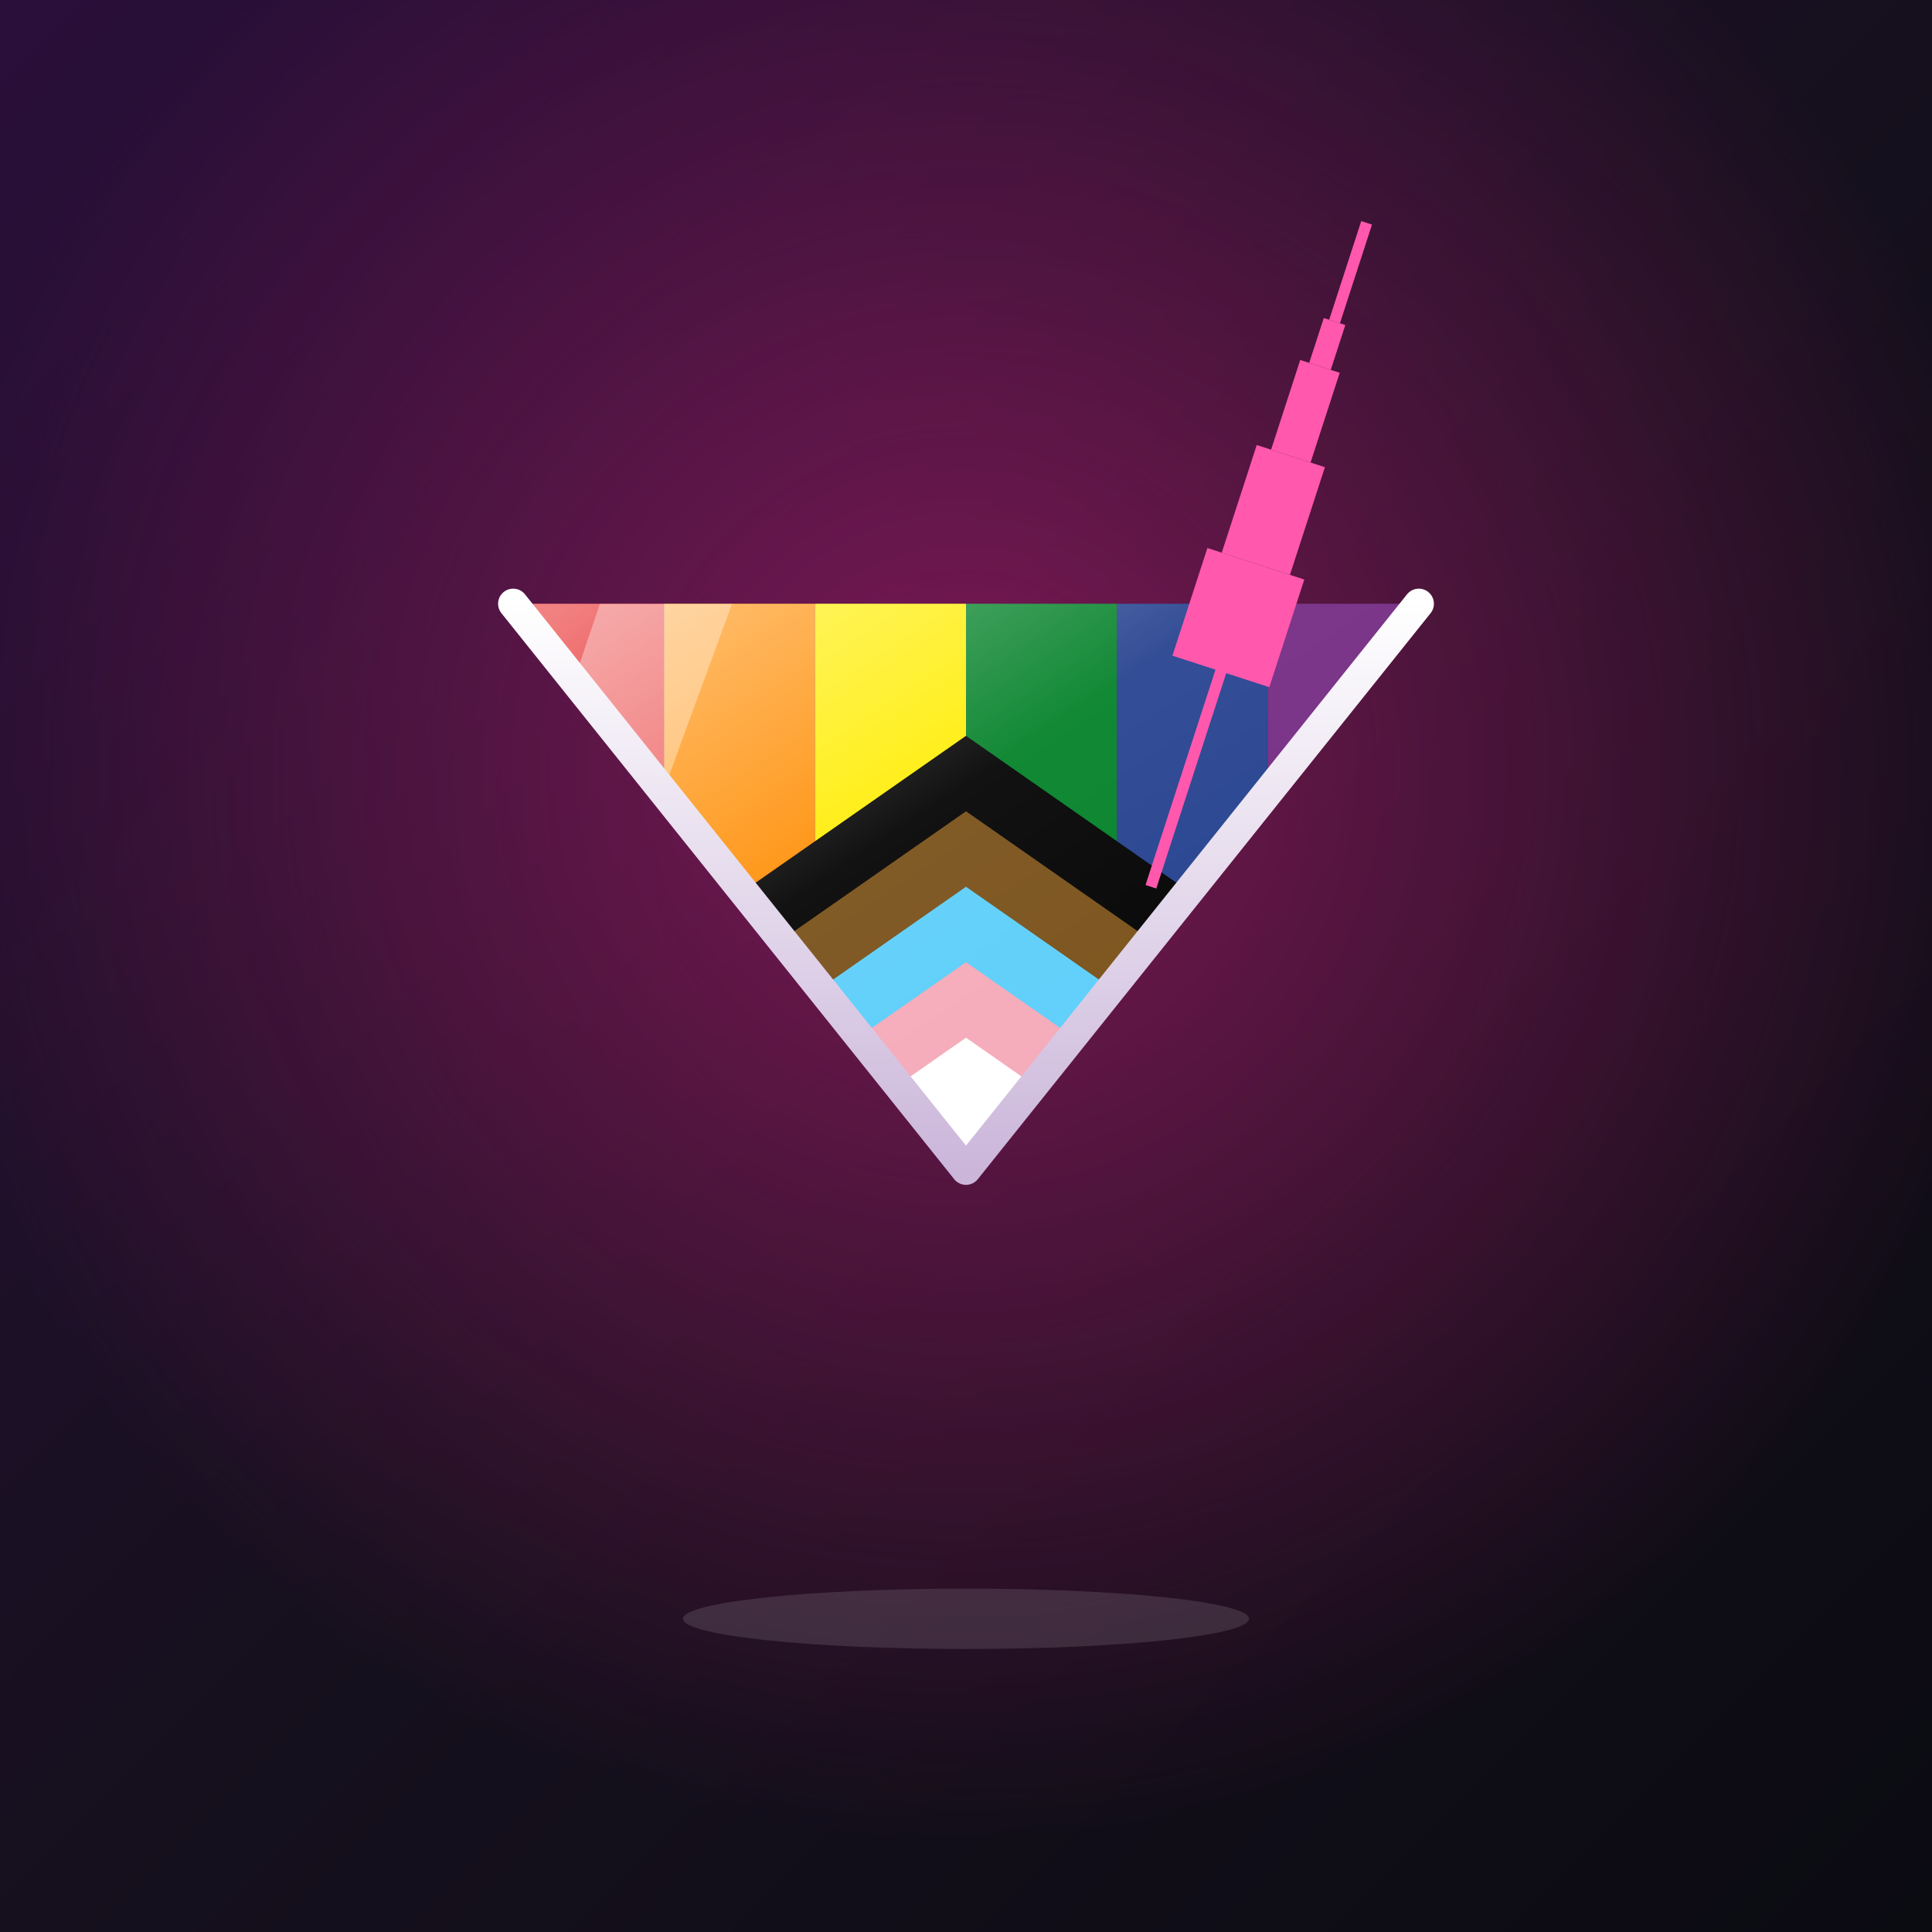
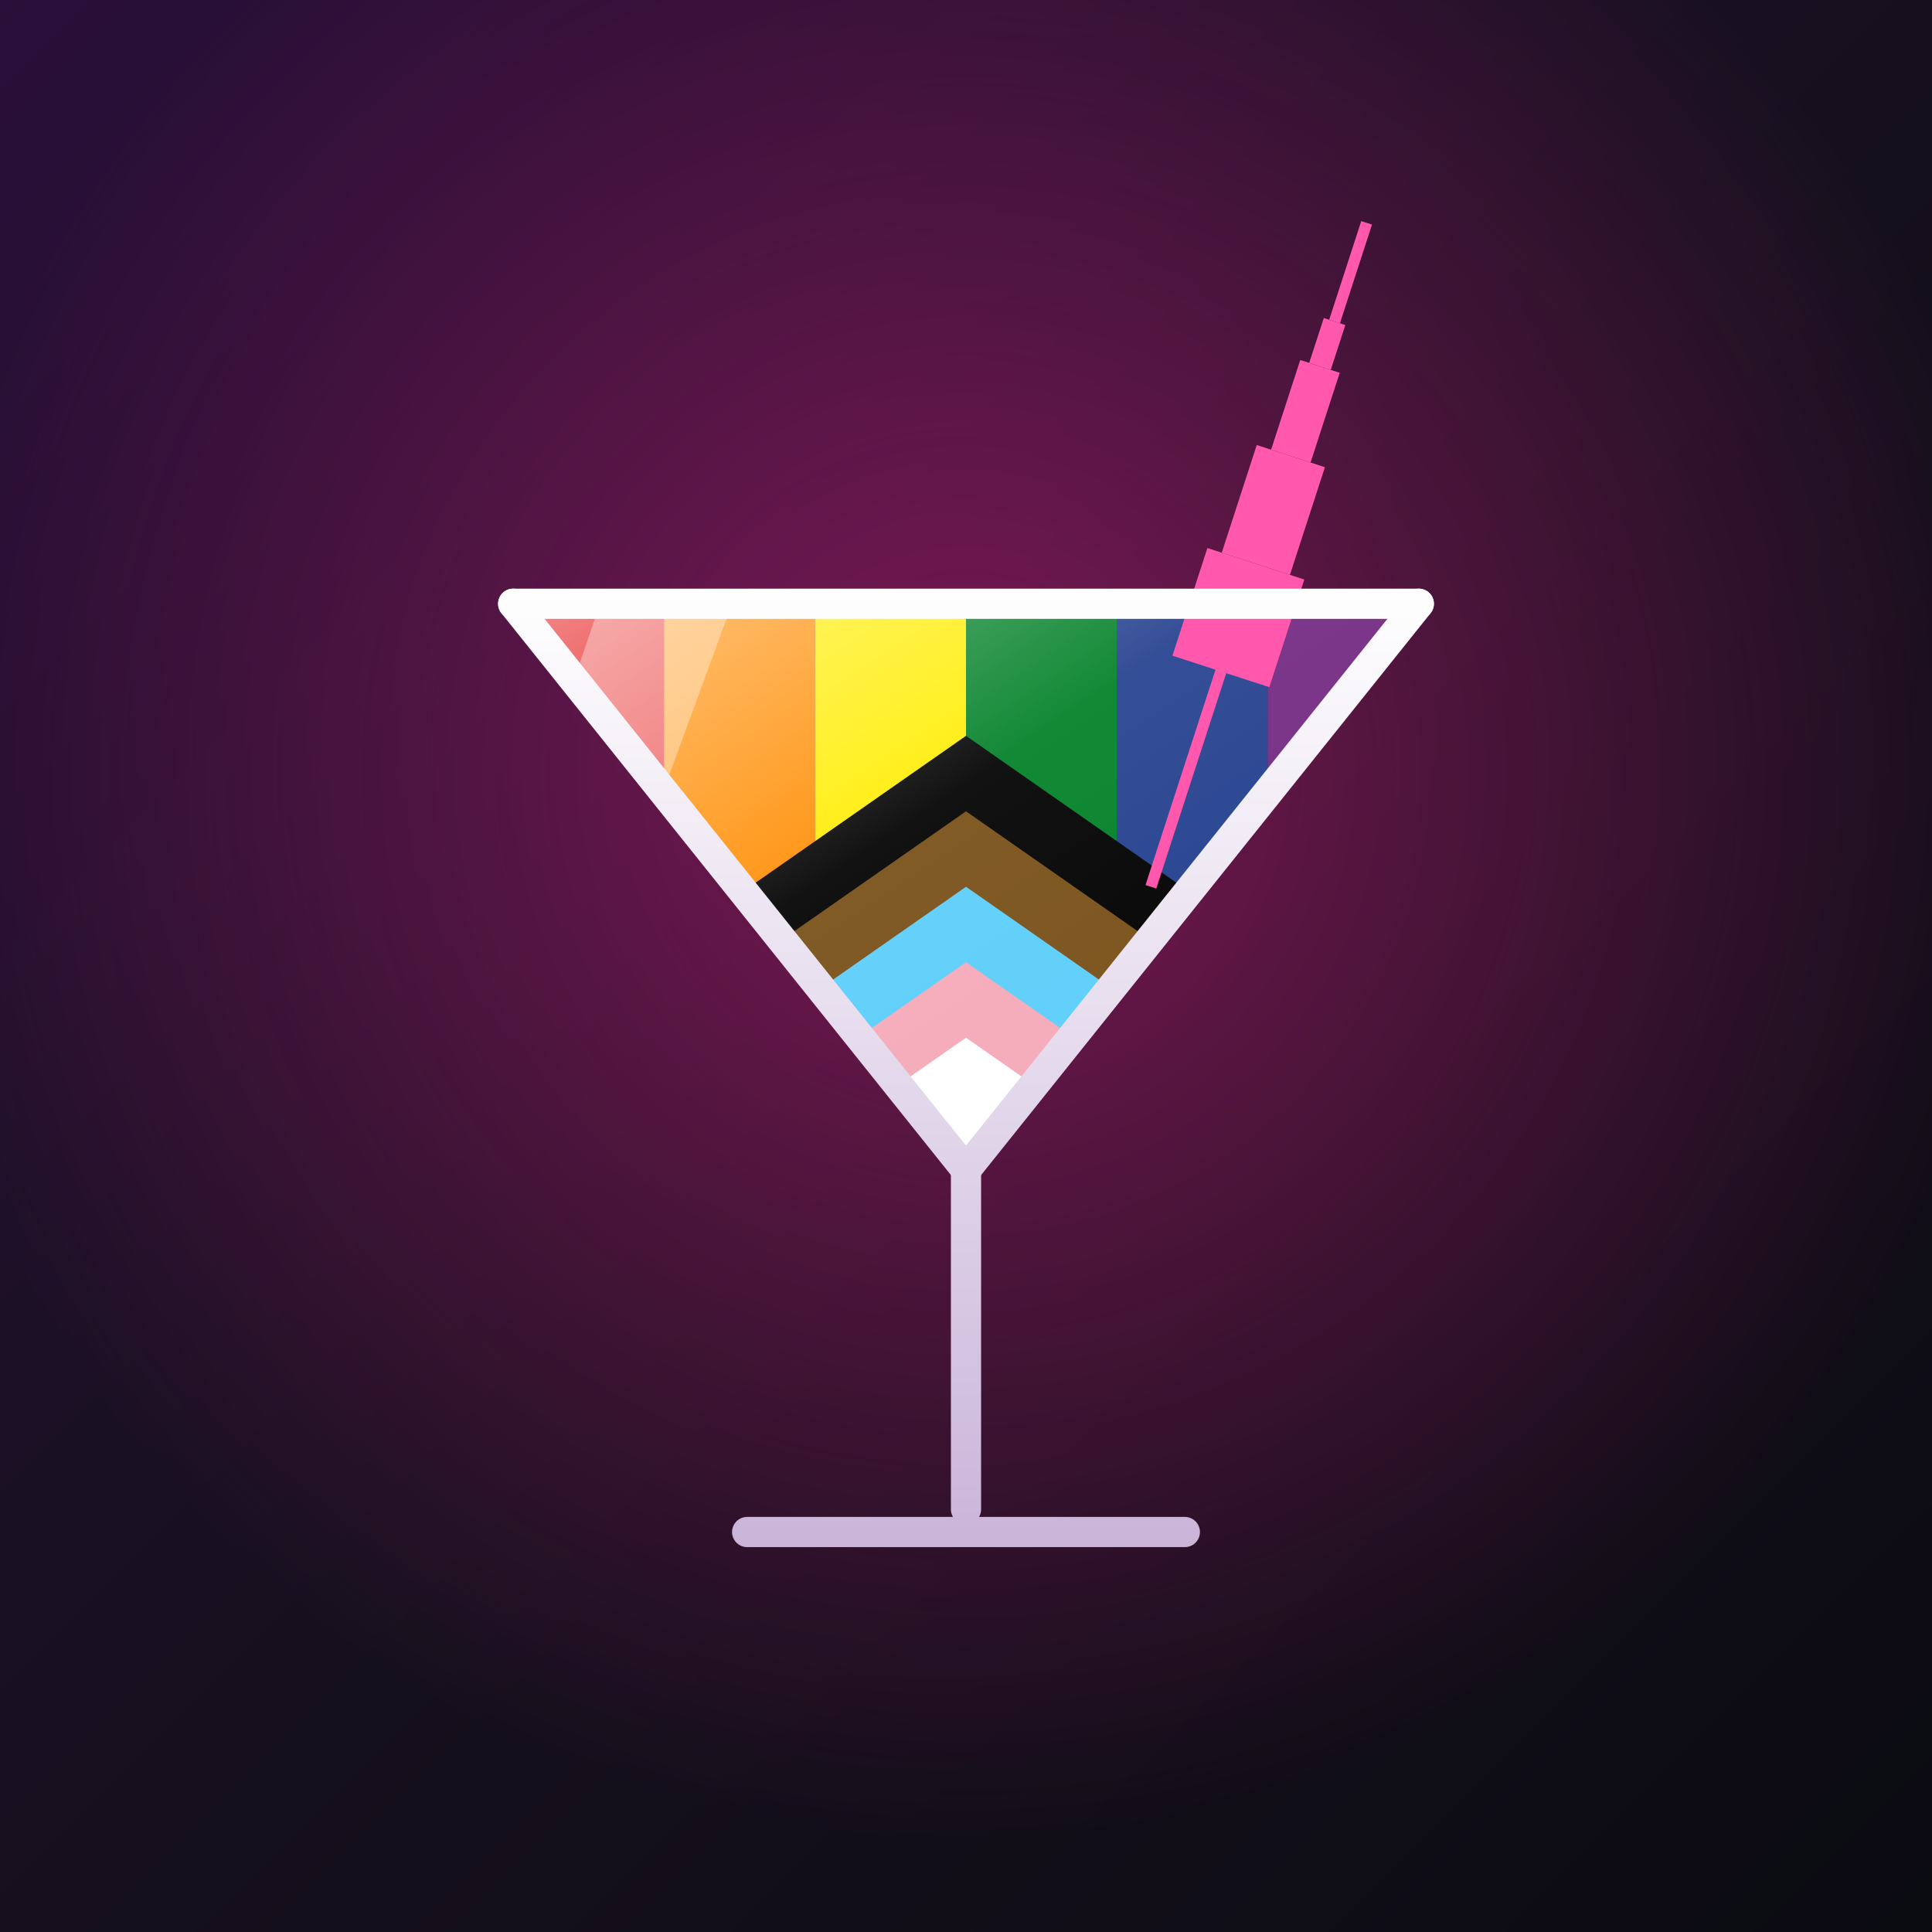
<svg xmlns="http://www.w3.org/2000/svg" viewBox="0 0 1024 1024">
  <defs>
    <linearGradient id="bg" x1="0" y1="0" x2="1" y2="1">
      <stop offset="0" stop-color="#2a0f3a" />
      <stop offset="0.5" stop-color="#16101e" />
      <stop offset="1" stop-color="#0b0b12" />
    </linearGradient>
    <radialGradient id="glow" cx="0.5" cy="0.4" r="0.55">
      <stop offset="0" stop-color="#e0218a" stop-opacity="0.5" />
      <stop offset="1" stop-color="#e0218a" stop-opacity="0" />
    </radialGradient>
    <linearGradient id="gloss" x1="0" y1="0" x2="1" y2="1">
      <stop offset="0" stop-color="#ffffff" stop-opacity="0.55" />
      <stop offset="0.42" stop-color="#ffffff" stop-opacity="0.07" />
      <stop offset="1" stop-color="#ffffff" stop-opacity="0" />
    </linearGradient>
-     <linearGradient id="edge" x1="0" y1="0" x2="0" y2="1">
+     <linearGradient id="edge" x1="0" y1="308" x2="0" y2="812" gradientUnits="userSpaceOnUse">
      <stop offset="0" stop-color="#ffffff" />
      <stop offset="1" stop-color="#cbb6da" />
    </linearGradient>
    <clipPath id="bowl">
      <polygon points="272,320 752,320 512,620" />
    </clipPath>
  </defs>
  <rect width="1024" height="1024" fill="url(#bg)" />
  <rect width="1024" height="1024" fill="url(#glow)" />
  <g clip-path="url(#bowl)">
    <rect x="272" y="308" width="80" height="320" fill="#e40303" />
    <rect x="352" y="308" width="80" height="320" fill="#ff8c00" />
    <rect x="432" y="308" width="80" height="320" fill="#ffed00" />
    <rect x="512" y="308" width="80" height="320" fill="#008026" />
    <rect x="592" y="308" width="80" height="320" fill="#24408e" />
    <rect x="672" y="308" width="80" height="320" fill="#732982" />
    <polygon points="512,390 290,545 290,700 734,700 734,545" fill="#000000" />
    <polygon points="512,430 290,585 290,700 734,700 734,585" fill="#784f17" />
    <polygon points="512,470 290,625 290,700 734,700 734,625" fill="#5bcefa" />
    <polygon points="512,510 290,665 290,700 734,700 734,665" fill="#f5a9b8" />
    <polygon points="512,550 290,705 290,740 734,740 734,705" fill="#ffffff" />
    <rect x="272" y="308" width="480" height="320" fill="url(#gloss)" />
    <polygon points="318,320 388,320 300,560 250,520" fill="#ffffff" opacity="0.35" />
  </g>
  <g transform="translate(610,470) rotate(18)" fill="#ff58ad">
    <rect x="-3" y="-130" width="6" height="130" />
    <rect x="-27" y="-180" width="54" height="60" />
    <rect x="-19" y="-240" width="38" height="60" />
    <rect x="-11" y="-290" width="22" height="50" />
    <rect x="-6" y="-315" width="12" height="25" />
    <rect x="-3" y="-370" width="6" height="55" />
  </g>
  <g stroke="url(#edge)" stroke-width="16" stroke-linecap="round" stroke-linejoin="round" fill="none">
    <polyline points="272,320 512,620 752,320" />
    <line x1="272" y1="320" x2="752" y2="320" />
    <line x1="512" y1="620" x2="512" y2="800" />
    <line x1="396" y1="812" x2="628" y2="812" />
  </g>
-   <ellipse cx="512" cy="858" rx="150" ry="16" fill="#ffffff" opacity="0.12" />
</svg>
